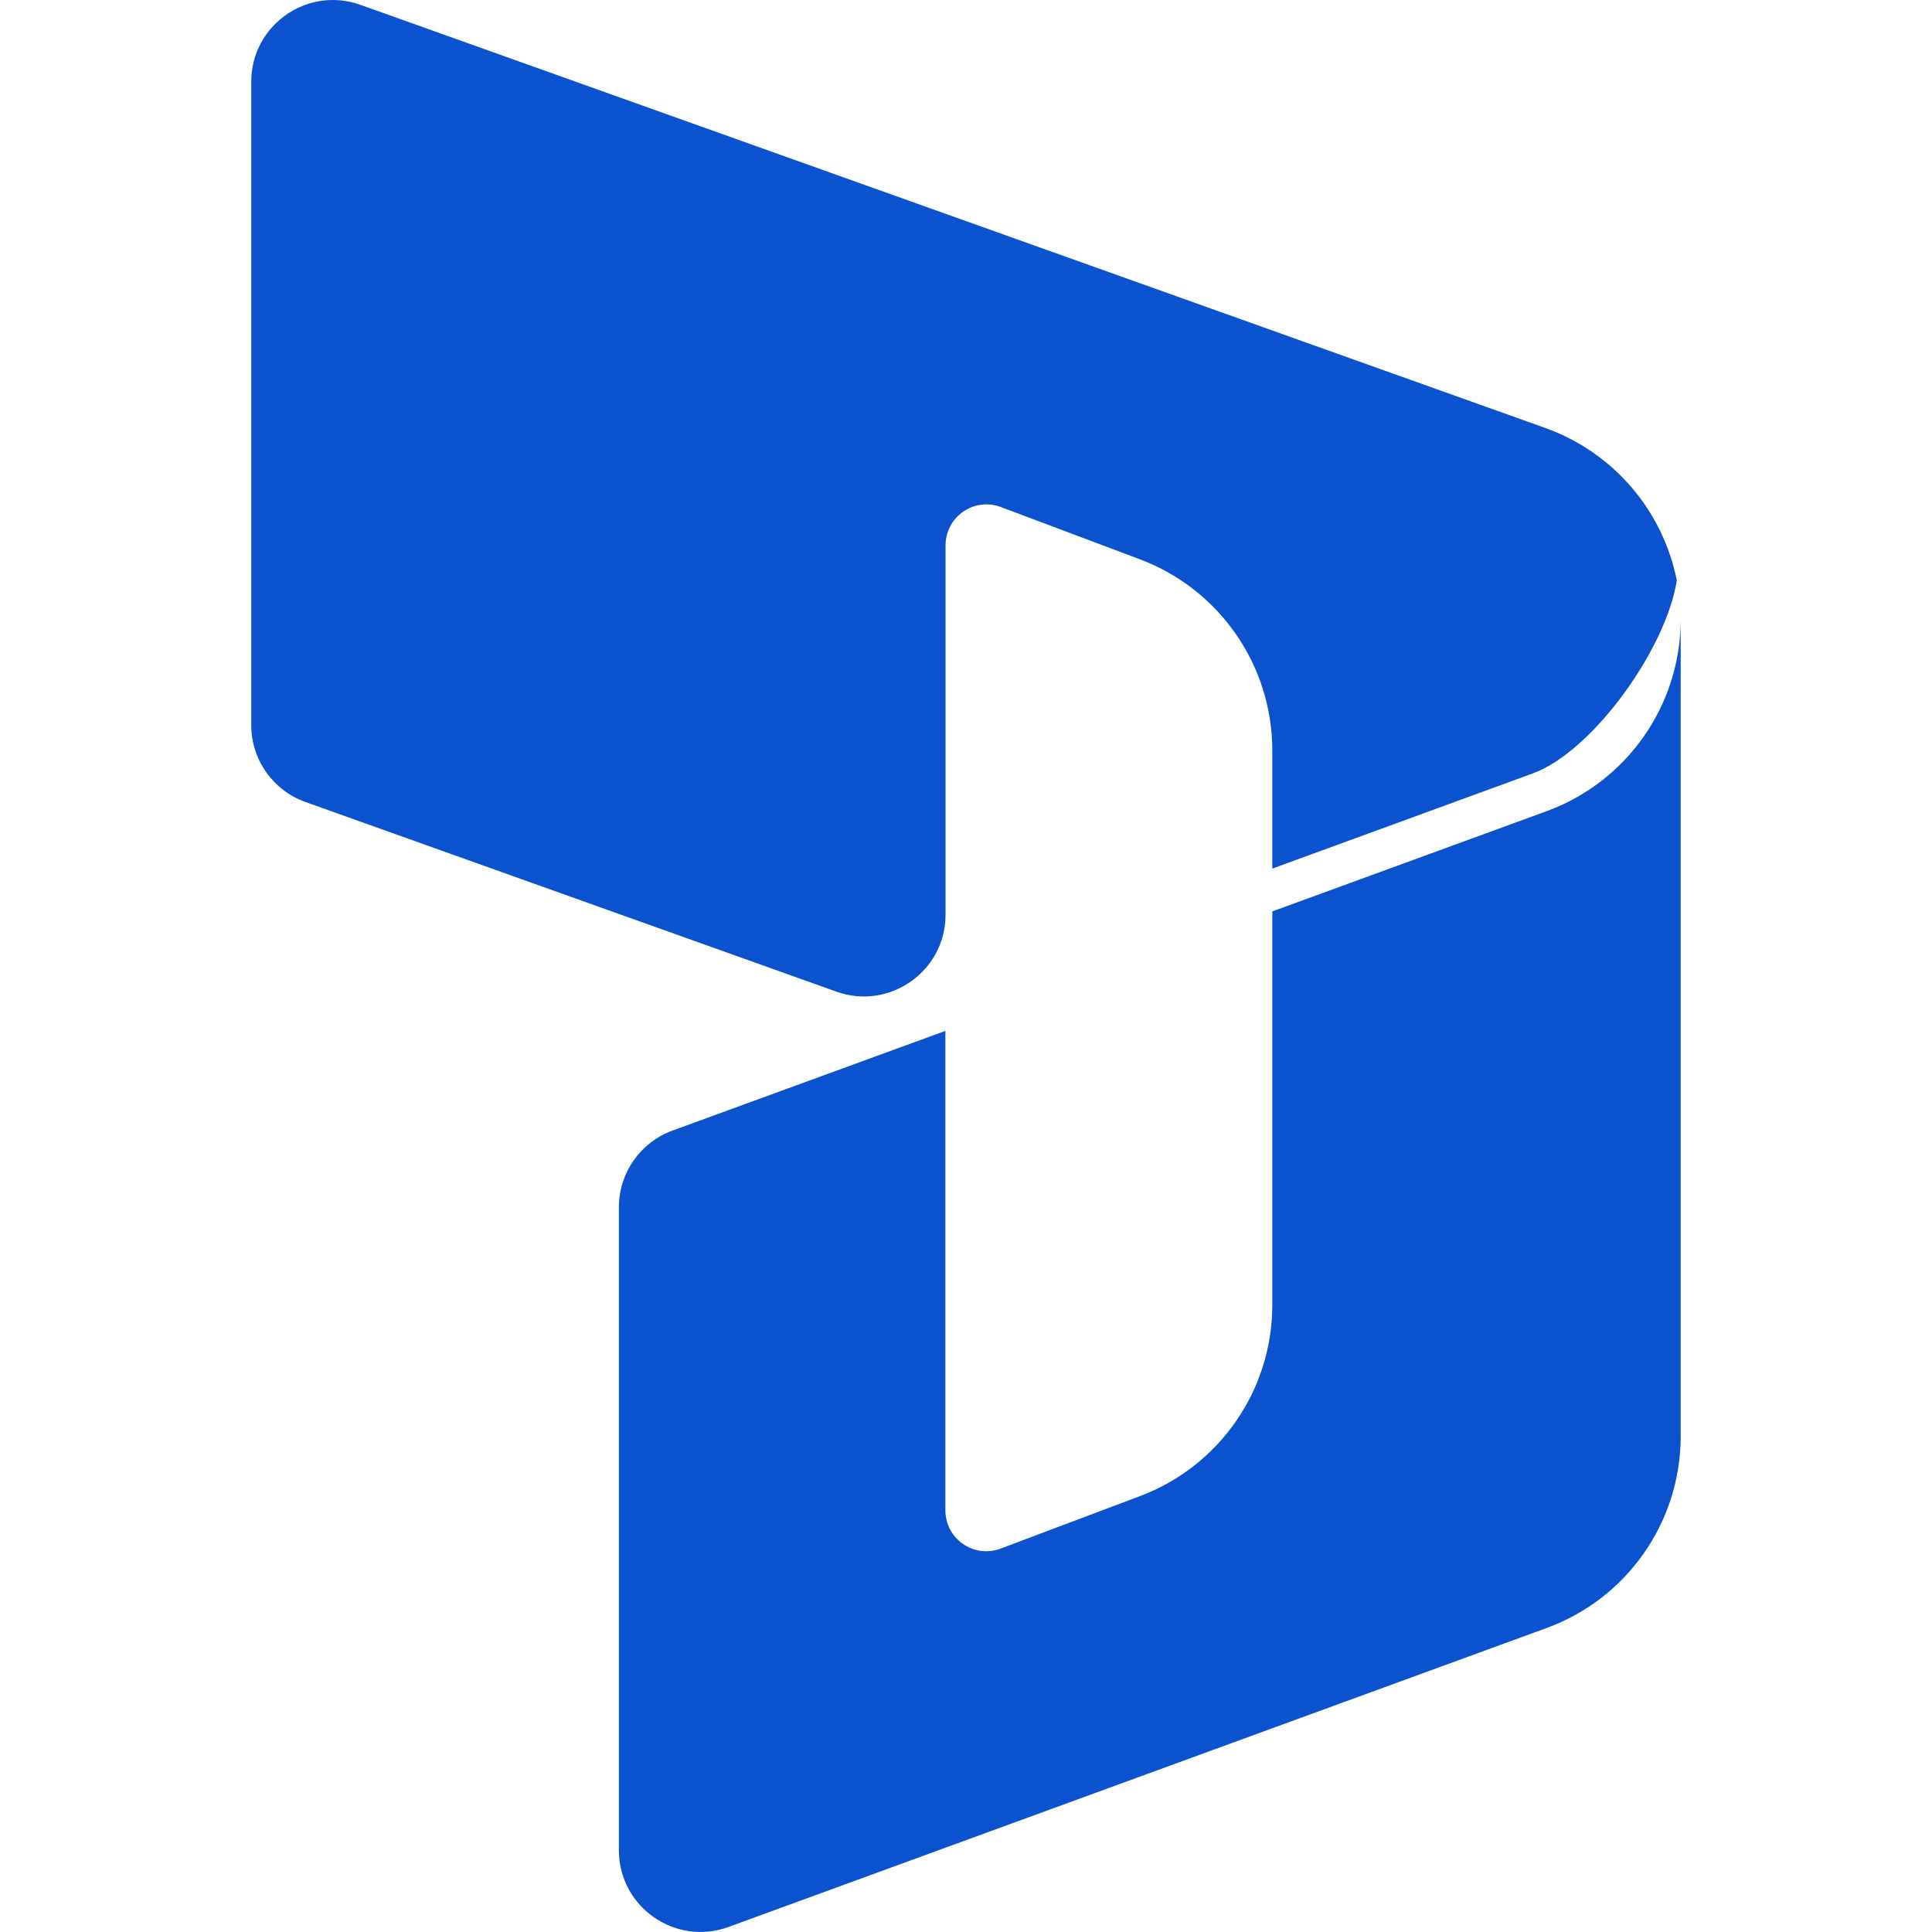
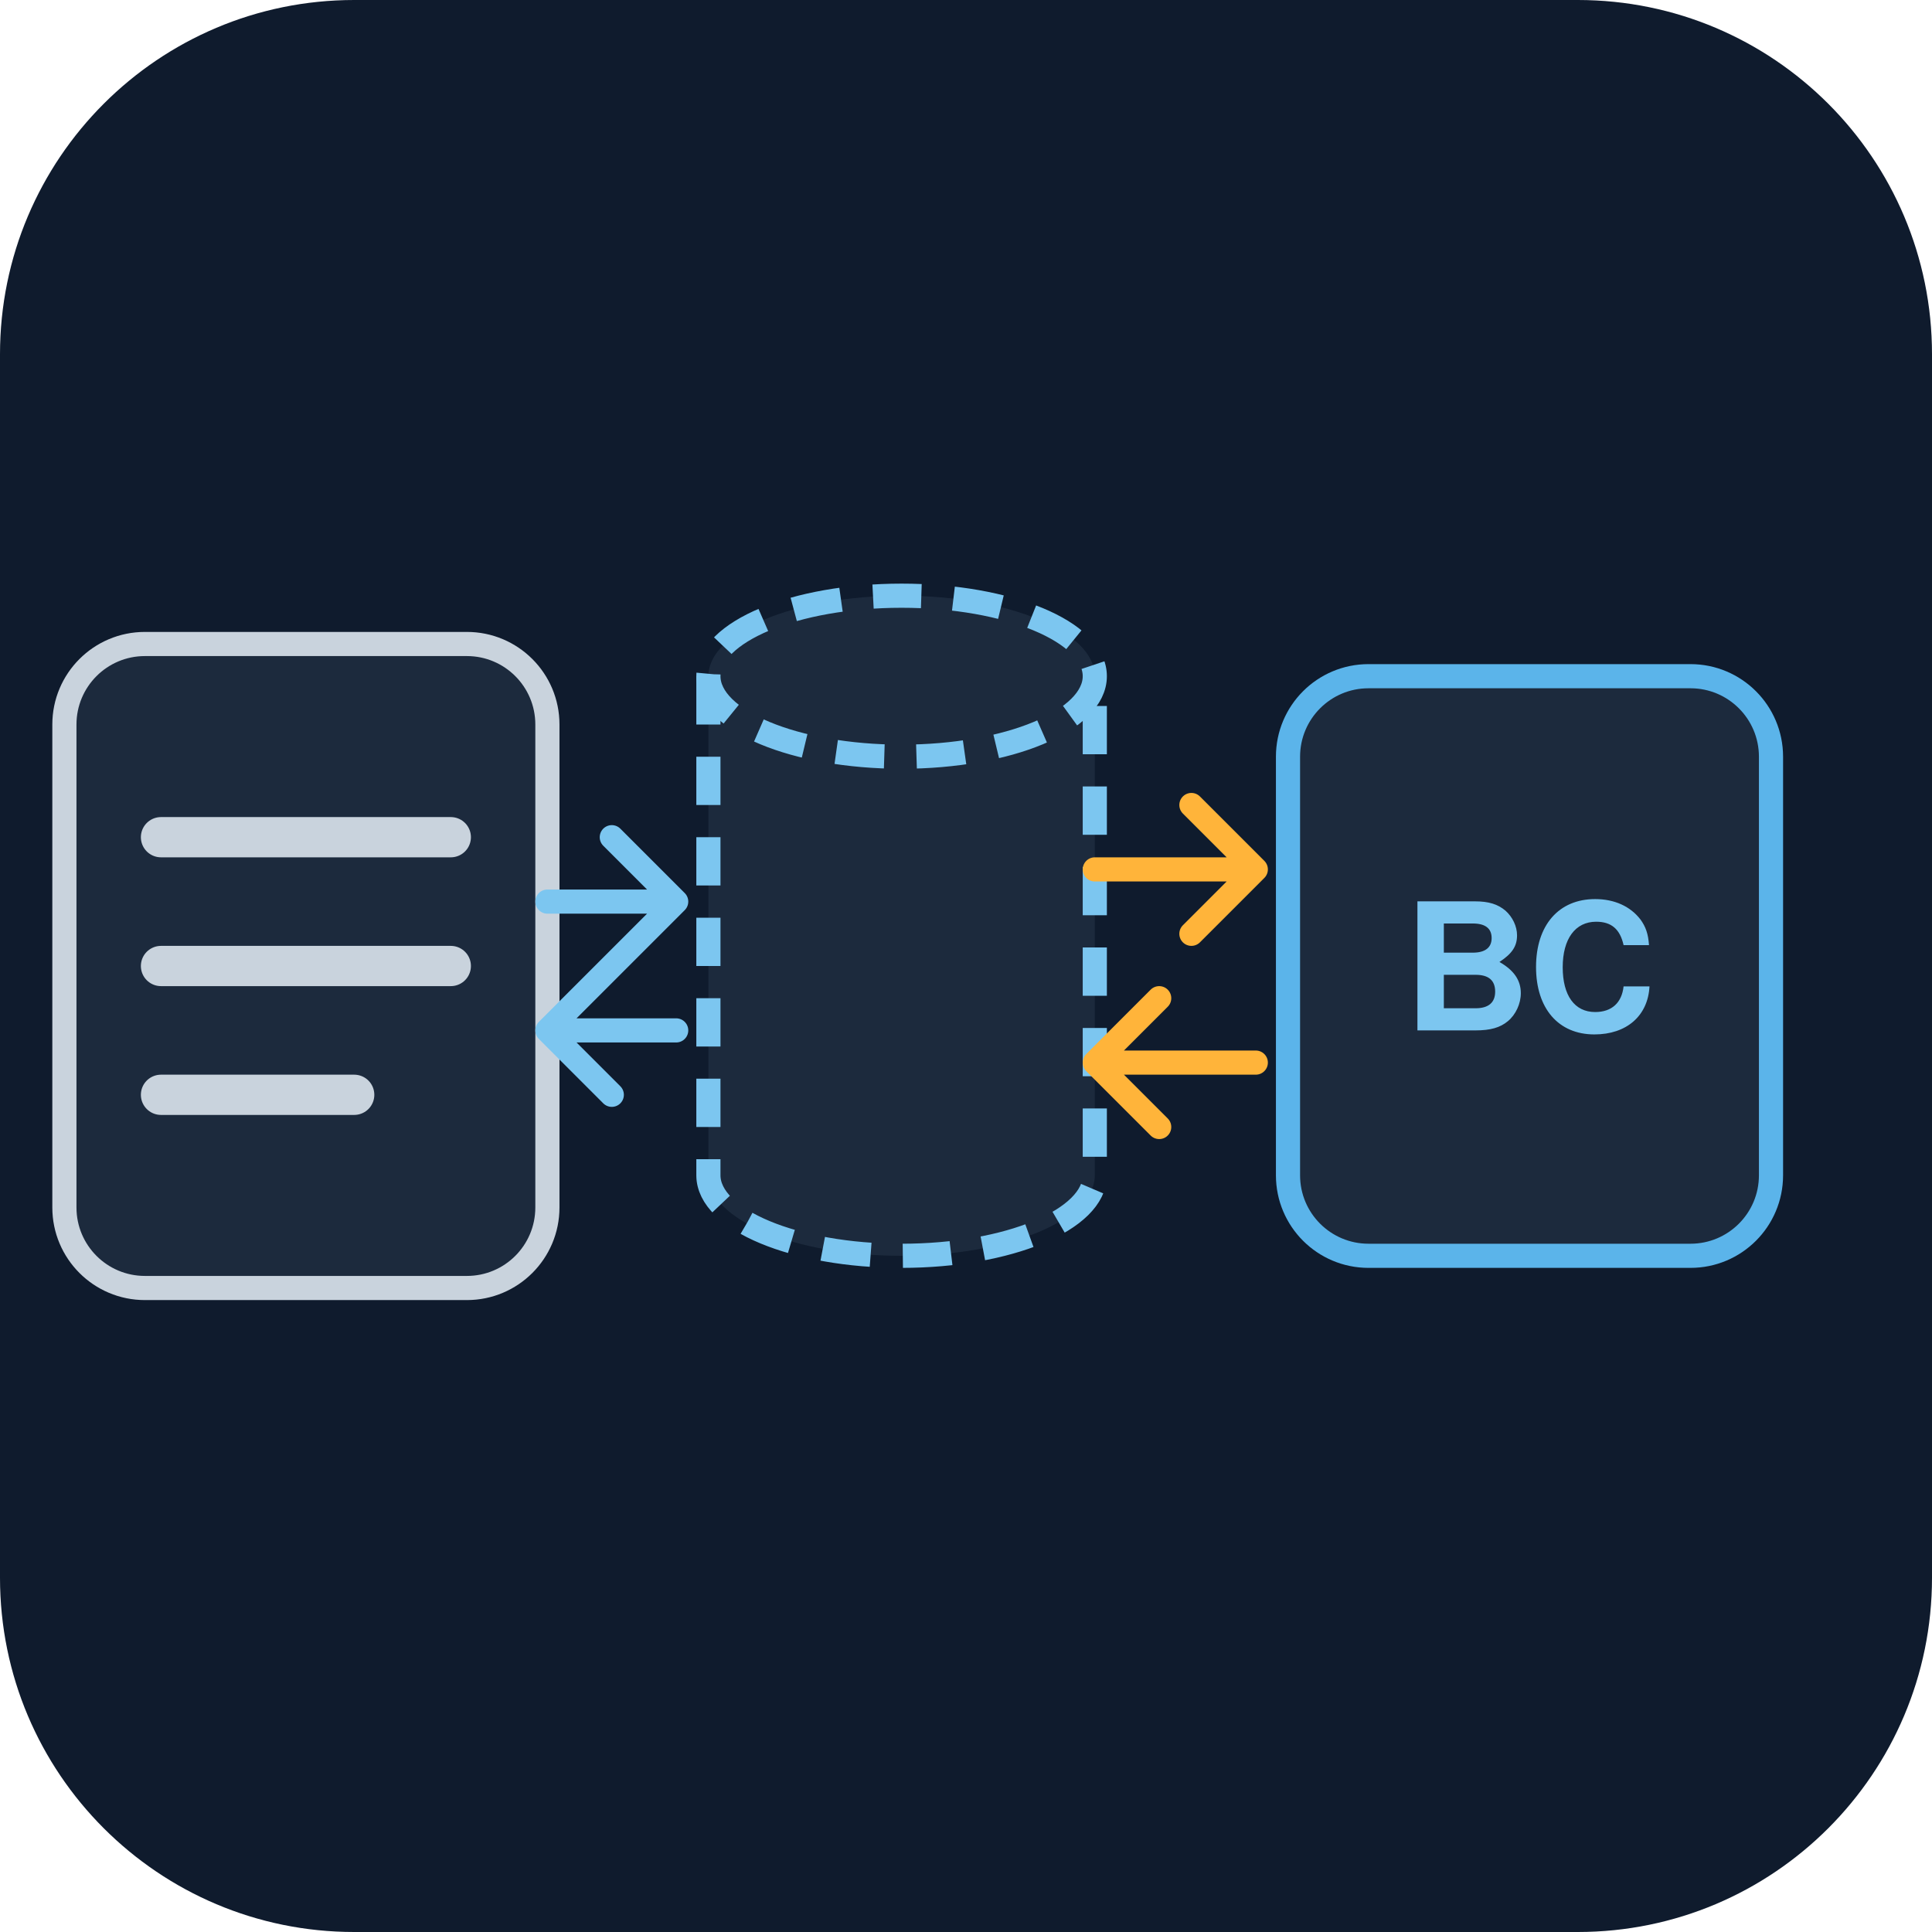
- <svg xmlns="http://www.w3.org/2000/svg" fill="#0B53CE" role="img" viewBox="0 0 24 24">
-   <path d="M15.805 11.322v4.889a2.536 2.536 0 0 1-1.643 2.374l-1.732.652a.507.507 0 0 1-.686-.475v-5.956l-3.392 1.239a1.015 1.015 0 0 0-.664.953v7.986c0 .705.7 1.195 1.363.953l10.161-3.713a2.535 2.535 0 0 0 1.666-2.382V7.696a2.537 2.537 0 0 1-1.666 2.381l-3.407 1.245Zm0-.532V9.323a2.537 2.537 0 0 0-1.645-2.375l-1.728-.65a.508.508 0 0 0-.686.475v4.59c0 .701-.695 1.191-1.355.956L3.795 9.963a1.015 1.015 0 0 1-.674-.956V1.015c0-.701.695-1.191 1.356-.955l14.718 5.256A2.538 2.538 0 0 1 20.83 7.21c-.136.861-1.05 2.128-1.79 2.398l-3.235 1.182Z" />
+ <svg xmlns="http://www.w3.org/2000/svg" viewBox="0 0 120 120" width="120" height="120" role="img">
+   <rect width="120" height="120" rx="22" fill="#0f1b2d" />
+   <g>
+     <rect x="4" y="40" width="30" height="40" rx="5" fill="#1c2a3d" stroke="#c9d3dd" stroke-width="1.5" />
+     <path d="M10,52 H28 M10,60 H28 M10,68 H22" stroke="#c9d3dd" stroke-width="2.5" stroke-linecap="round" stroke-linejoin="round" fill="none" />
+   </g>
+   <path d="M34,56 H42 M38,52 L42,56 L38,60 M42,64 H34 M38,60 L34,64 L38,68" stroke="#7cc6f0" stroke-width="1.5" stroke-linecap="round" stroke-linejoin="round" fill="none" />
+   <g>
+     <path d="M44,42 V73 A12.0,5 0 0 0 68,73 V42" fill="#1c2a3d" stroke="#7cc6f0" stroke-width="1.5" stroke-dasharray="3 2" />
+     <ellipse cx="56.0" cy="42" rx="12.0" ry="5" fill="#1c2a3d" stroke="#7cc6f0" stroke-width="1.5" stroke-dasharray="3 2" />
+   </g>
+   <path d="M68,54 H78 M74,50 L78,54 L74,58 M78,66 H68 M72,62 L68,66 L72,70" stroke="#ffb43a" stroke-width="1.5" stroke-linecap="round" stroke-linejoin="round" fill="none" />
+   <g>
+     <rect x="80" y="42" width="30" height="36" rx="5" fill="#1c2a3d" stroke="#5bb4ea" stroke-width="1.5" />
+     <text x="95.0" y="64.0" text-anchor="middle" font-size="11" fill="#7cc6f0" font-family="-apple-system,Helvetica,Arial,sans-serif" font-weight="600">BC</text>
+   </g>
</svg>
